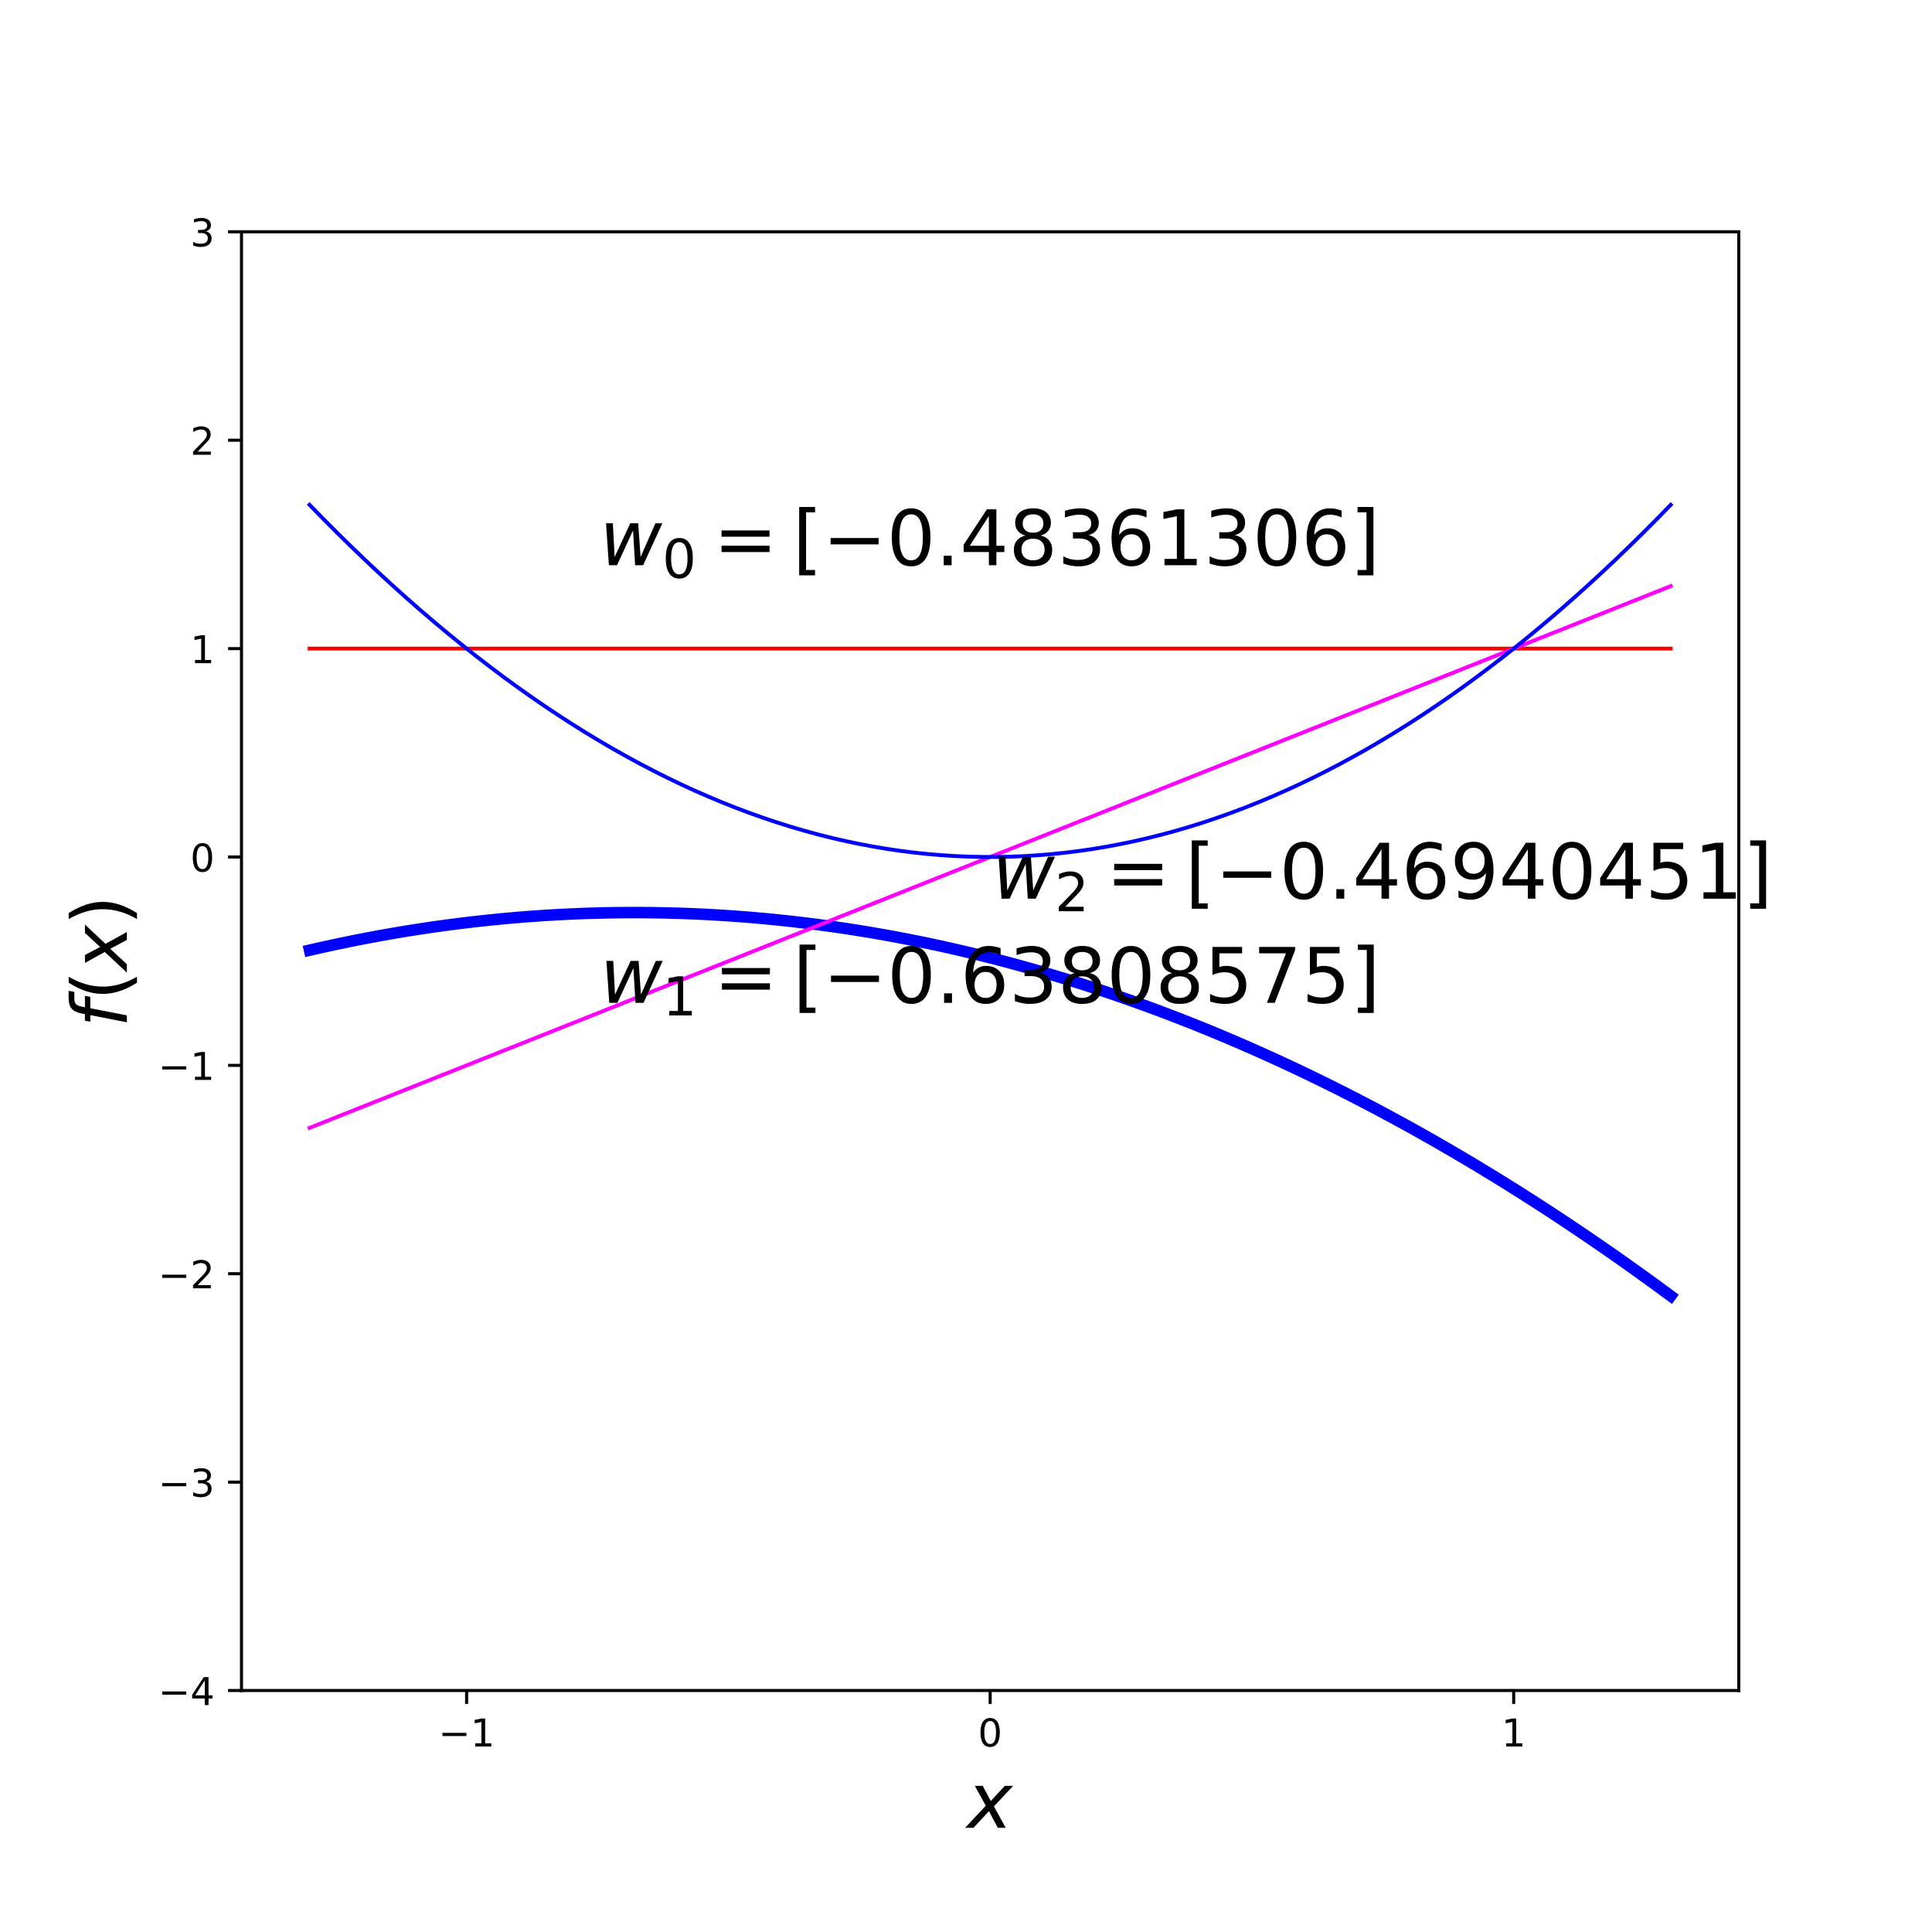
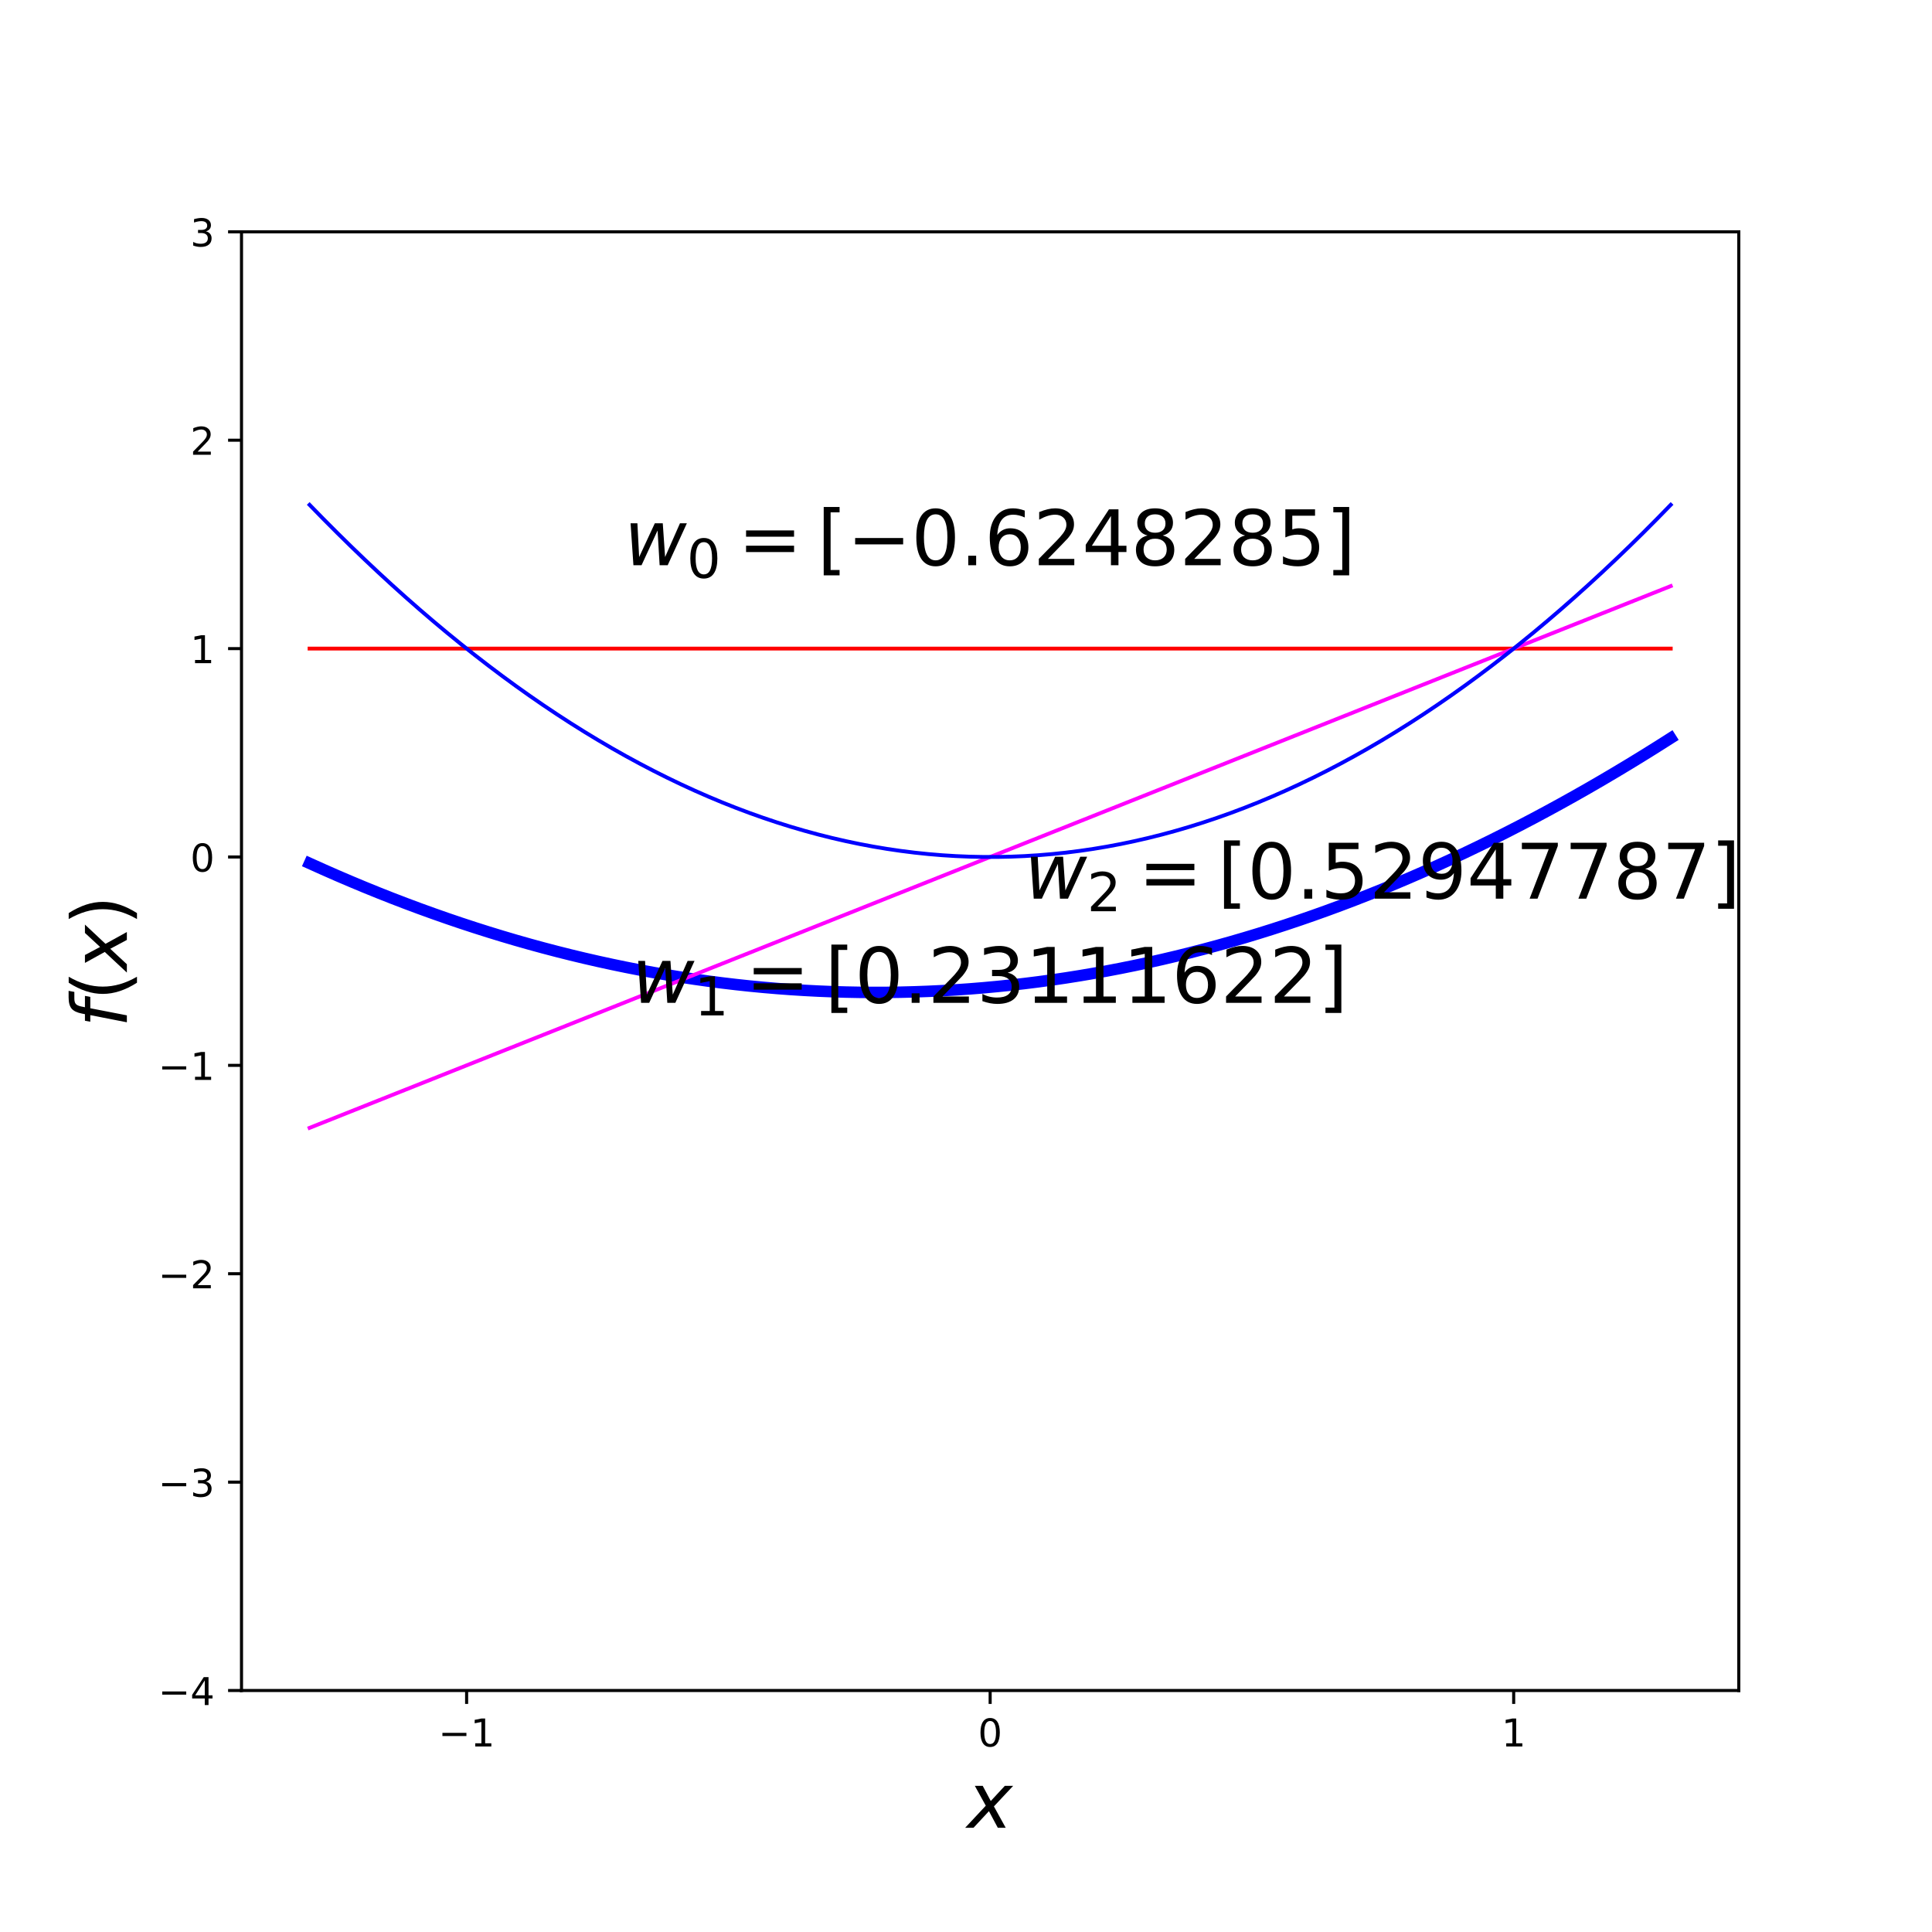
<svg xmlns="http://www.w3.org/2000/svg" xmlns:xlink="http://www.w3.org/1999/xlink" height="504pt" version="1.1" viewBox="0 0 504 504" width="504pt">
  <defs>
    <style type="text/css">
*{stroke-linecap:butt;stroke-linejoin:round;}
  </style>
  </defs>
  <g id="figure_1">
    <g id="patch_1">
      <path d="M 0 504  L 504 504  L 504 0  L 0 0  z " style="fill:none;" />
    </g>
    <g id="axes_1">
      <g id="patch_2">
        <path d="M 63 441  L 453.6 441  L 453.6 60.48  L 63 60.48  z " style="fill:none;" />
      </g>
      <g id="matplotlib.axis_1">
        <g id="xtick_1">
          <g id="line2d_1">
            <defs>
-               <path d="M 0 0  L 0 3.5  " id="m6798e5270a" style="stroke:#000000;stroke-width:0.8;" />
-             </defs>
-             <g>
-               <use style="stroke:#000000;stroke-width:0.8;" x="121.727" xlink:href="#m6798e5270a" y="441" />
+               <path d="M 0 0  L 0 3.5  " id="md49b8d60ce" style="stroke:#000000;stroke-width:0.8;" />
+             </defs>
+             <g>
+               <use style="stroke:#000000;stroke-width:0.8;" x="121.727" xlink:href="#md49b8d60ce" y="441" />
            </g>
          </g>
          <g id="text_1">
            <defs>
              <path d="M 10.594 35.5  L 73.188 35.5  L 73.188 27.203  L 10.594 27.203  z " id="DejaVuSans-2212" />
              <path d="M 12.406 8.297  L 28.516 8.297  L 28.516 63.922  L 10.984 60.406  L 10.984 69.391  L 28.422 72.906  L 38.281 72.906  L 38.281 8.297  L 54.391 8.297  L 54.391 0  L 12.406 0  z " id="DejaVuSans-31" />
            </defs>
            <g transform="translate(114.3555 455.5984)scale(0.1 -0.1)">
              <use xlink:href="#DejaVuSans-2212" />
              <use x="83.789" xlink:href="#DejaVuSans-31" />
            </g>
          </g>
        </g>
        <g id="xtick_2">
          <g id="line2d_2">
            <g>
-               <use style="stroke:#000000;stroke-width:0.8;" x="258.3" xlink:href="#m6798e5270a" y="441" />
+               <use style="stroke:#000000;stroke-width:0.8;" x="258.3" xlink:href="#md49b8d60ce" y="441" />
            </g>
          </g>
          <g id="text_2">
            <defs>
              <path d="M 31.781 66.406  Q 24.172 66.406 20.328 58.906  Q 16.5 51.422 16.5 36.375  Q 16.5 21.391 20.328 13.891  Q 24.172 6.391 31.781 6.391  Q 39.453 6.391 43.281 13.891  Q 47.125 21.391 47.125 36.375  Q 47.125 51.422 43.281 58.906  Q 39.453 66.406 31.781 66.406  z M 31.781 74.219  Q 44.047 74.219 50.516 64.516  Q 56.984 54.828 56.984 36.375  Q 56.984 17.969 50.516 8.266  Q 44.047 -1.422 31.781 -1.422  Q 19.531 -1.422 13.062 8.266  Q 6.594 17.969 6.594 36.375  Q 6.594 54.828 13.062 64.516  Q 19.531 74.219 31.781 74.219  z " id="DejaVuSans-30" />
            </defs>
            <g transform="translate(255.1188 455.5984)scale(0.1 -0.1)">
              <use xlink:href="#DejaVuSans-30" />
            </g>
          </g>
        </g>
        <g id="xtick_3">
          <g id="line2d_3">
            <g>
-               <use style="stroke:#000000;stroke-width:0.8;" x="394.873" xlink:href="#m6798e5270a" y="441" />
+               <use style="stroke:#000000;stroke-width:0.8;" x="394.873" xlink:href="#md49b8d60ce" y="441" />
            </g>
          </g>
          <g id="text_3">
            <g transform="translate(391.6922 455.5984)scale(0.1 -0.1)">
              <use xlink:href="#DejaVuSans-31" />
            </g>
          </g>
        </g>
        <g id="text_4">
          <defs>
            <path d="M 60.016 54.688  L 34.906 27.875  L 50.297 0  L 39.984 0  L 28.422 21.688  L 8.297 0  L -2.594 0  L 24.312 28.812  L 10.016 54.688  L 20.312 54.688  L 30.812 34.906  L 49.125 54.688  z " id="DejaVuSans-Oblique-78" />
          </defs>
          <g transform="translate(252.3 476.875)scale(0.2 -0.2)">
            <use transform="translate(0 0.3125)" xlink:href="#DejaVuSans-Oblique-78" />
          </g>
        </g>
      </g>
      <g id="matplotlib.axis_2">
        <g id="ytick_1">
          <g id="line2d_4">
            <defs>
-               <path d="M 0 0  L -3.5 0  " id="m7a5424cd05" style="stroke:#000000;stroke-width:0.8;" />
-             </defs>
-             <g>
-               <use style="stroke:#000000;stroke-width:0.8;" x="63" xlink:href="#m7a5424cd05" y="441" />
+               <path d="M 0 0  L -3.5 0  " id="ma38601a8c7" style="stroke:#000000;stroke-width:0.8;" />
+             </defs>
+             <g>
+               <use style="stroke:#000000;stroke-width:0.8;" x="63" xlink:href="#ma38601a8c7" y="441" />
            </g>
          </g>
          <g id="text_5">
            <defs>
              <path d="M 37.797 64.312  L 12.891 25.391  L 37.797 25.391  z M 35.203 72.906  L 47.609 72.906  L 47.609 25.391  L 58.016 25.391  L 58.016 17.188  L 47.609 17.188  L 47.609 0  L 37.797 0  L 37.797 17.188  L 4.891 17.188  L 4.891 26.703  z " id="DejaVuSans-34" />
            </defs>
            <g transform="translate(41.25781 444.7992)scale(0.1 -0.1)">
              <use xlink:href="#DejaVuSans-2212" />
              <use x="83.789" xlink:href="#DejaVuSans-34" />
            </g>
          </g>
        </g>
        <g id="ytick_2">
          <g id="line2d_5">
            <g>
-               <use style="stroke:#000000;stroke-width:0.8;" x="63" xlink:href="#m7a5424cd05" y="386.64" />
+               <use style="stroke:#000000;stroke-width:0.8;" x="63" xlink:href="#ma38601a8c7" y="386.64" />
            </g>
          </g>
          <g id="text_6">
            <defs>
              <path d="M 40.578 39.312  Q 47.656 37.797 51.625 33  Q 55.609 28.219 55.609 21.188  Q 55.609 10.406 48.188 4.484  Q 40.766 -1.422 27.094 -1.422  Q 22.516 -1.422 17.656 -0.516  Q 12.797 0.391 7.625 2.203  L 7.625 11.719  Q 11.719 9.328 16.594 8.109  Q 21.484 6.891 26.812 6.891  Q 36.078 6.891 40.938 10.547  Q 45.797 14.203 45.797 21.188  Q 45.797 27.641 41.281 31.266  Q 36.766 34.906 28.719 34.906  L 20.219 34.906  L 20.219 43.016  L 29.109 43.016  Q 36.375 43.016 40.234 45.922  Q 44.094 48.828 44.094 54.297  Q 44.094 59.906 40.109 62.906  Q 36.141 65.922 28.719 65.922  Q 24.656 65.922 20.016 65.031  Q 15.375 64.156 9.812 62.312  L 9.812 71.094  Q 15.438 72.656 20.344 73.438  Q 25.25 74.219 29.594 74.219  Q 40.828 74.219 47.359 69.109  Q 53.906 64.016 53.906 55.328  Q 53.906 49.266 50.438 45.094  Q 46.969 40.922 40.578 39.312  z " id="DejaVuSans-33" />
            </defs>
            <g transform="translate(41.25781 390.4392)scale(0.1 -0.1)">
              <use xlink:href="#DejaVuSans-2212" />
              <use x="83.789" xlink:href="#DejaVuSans-33" />
            </g>
          </g>
        </g>
        <g id="ytick_3">
          <g id="line2d_6">
            <g>
-               <use style="stroke:#000000;stroke-width:0.8;" x="63" xlink:href="#m7a5424cd05" y="332.28" />
+               <use style="stroke:#000000;stroke-width:0.8;" x="63" xlink:href="#ma38601a8c7" y="332.28" />
            </g>
          </g>
          <g id="text_7">
            <defs>
              <path d="M 19.188 8.297  L 53.609 8.297  L 53.609 0  L 7.328 0  L 7.328 8.297  Q 12.938 14.109 22.625 23.891  Q 32.328 33.688 34.812 36.531  Q 39.547 41.844 41.422 45.531  Q 43.312 49.219 43.312 52.781  Q 43.312 58.594 39.234 62.25  Q 35.156 65.922 28.609 65.922  Q 23.969 65.922 18.812 64.312  Q 13.672 62.703 7.812 59.422  L 7.812 69.391  Q 13.766 71.781 18.938 73  Q 24.125 74.219 28.422 74.219  Q 39.75 74.219 46.484 68.547  Q 53.219 62.891 53.219 53.422  Q 53.219 48.922 51.531 44.891  Q 49.859 40.875 45.406 35.406  Q 44.188 33.984 37.641 27.219  Q 31.109 20.453 19.188 8.297  z " id="DejaVuSans-32" />
            </defs>
            <g transform="translate(41.25781 336.0792)scale(0.1 -0.1)">
              <use xlink:href="#DejaVuSans-2212" />
              <use x="83.789" xlink:href="#DejaVuSans-32" />
            </g>
          </g>
        </g>
        <g id="ytick_4">
          <g id="line2d_7">
            <g>
-               <use style="stroke:#000000;stroke-width:0.8;" x="63" xlink:href="#m7a5424cd05" y="277.92" />
+               <use style="stroke:#000000;stroke-width:0.8;" x="63" xlink:href="#ma38601a8c7" y="277.92" />
            </g>
          </g>
          <g id="text_8">
            <g transform="translate(41.25781 281.7192)scale(0.1 -0.1)">
              <use xlink:href="#DejaVuSans-2212" />
              <use x="83.789" xlink:href="#DejaVuSans-31" />
            </g>
          </g>
        </g>
        <g id="ytick_5">
          <g id="line2d_8">
            <g>
-               <use style="stroke:#000000;stroke-width:0.8;" x="63" xlink:href="#m7a5424cd05" y="223.56" />
+               <use style="stroke:#000000;stroke-width:0.8;" x="63" xlink:href="#ma38601a8c7" y="223.56" />
            </g>
          </g>
          <g id="text_9">
            <g transform="translate(49.6375 227.3592)scale(0.1 -0.1)">
              <use xlink:href="#DejaVuSans-30" />
            </g>
          </g>
        </g>
        <g id="ytick_6">
          <g id="line2d_9">
            <g>
-               <use style="stroke:#000000;stroke-width:0.8;" x="63" xlink:href="#m7a5424cd05" y="169.2" />
+               <use style="stroke:#000000;stroke-width:0.8;" x="63" xlink:href="#ma38601a8c7" y="169.2" />
            </g>
          </g>
          <g id="text_10">
            <g transform="translate(49.6375 172.9992)scale(0.1 -0.1)">
              <use xlink:href="#DejaVuSans-31" />
            </g>
          </g>
        </g>
        <g id="ytick_7">
          <g id="line2d_10">
            <g>
-               <use style="stroke:#000000;stroke-width:0.8;" x="63" xlink:href="#m7a5424cd05" y="114.84" />
+               <use style="stroke:#000000;stroke-width:0.8;" x="63" xlink:href="#ma38601a8c7" y="114.84" />
            </g>
          </g>
          <g id="text_11">
            <g transform="translate(49.6375 118.6392)scale(0.1 -0.1)">
              <use xlink:href="#DejaVuSans-32" />
            </g>
          </g>
        </g>
        <g id="ytick_8">
          <g id="line2d_11">
            <g>
-               <use style="stroke:#000000;stroke-width:0.8;" x="63" xlink:href="#m7a5424cd05" y="60.48" />
+               <use style="stroke:#000000;stroke-width:0.8;" x="63" xlink:href="#ma38601a8c7" y="60.48" />
            </g>
          </g>
          <g id="text_12">
            <g transform="translate(49.6375 64.27922)scale(0.1 -0.1)">
              <use xlink:href="#DejaVuSans-33" />
            </g>
          </g>
        </g>
        <g id="text_13">
          <defs>
            <path d="M 47.797 75.984  L 46.391 68.5  L 37.797 68.5  Q 32.906 68.5 30.688 66.578  Q 28.469 64.656 27.391 59.516  L 26.422 54.688  L 41.219 54.688  L 39.891 47.703  L 25.094 47.703  L 15.828 0  L 6.781 0  L 16.109 47.703  L 7.516 47.703  L 8.797 54.688  L 17.391 54.688  L 18.109 58.5  Q 19.969 68.172 24.625 72.078  Q 29.297 75.984 39.312 75.984  z " id="DejaVuSans-Oblique-66" />
            <path d="M 31 75.875  Q 24.469 64.656 21.281 53.656  Q 18.109 42.672 18.109 31.391  Q 18.109 20.125 21.312 9.062  Q 24.516 -2 31 -13.188  L 23.188 -13.188  Q 15.875 -1.703 12.234 9.375  Q 8.594 20.453 8.594 31.391  Q 8.594 42.281 12.203 53.312  Q 15.828 64.359 23.188 75.875  z " id="DejaVuSans-28" />
            <path d="M 8.016 75.875  L 15.828 75.875  Q 23.141 64.359 26.781 53.312  Q 30.422 42.281 30.422 31.391  Q 30.422 20.453 26.781 9.375  Q 23.141 -1.703 15.828 -13.188  L 8.016 -13.188  Q 14.5 -2 17.703 9.062  Q 20.906 20.125 20.906 31.391  Q 20.906 42.672 17.703 53.656  Q 14.5 64.656 8.016 75.875  z " id="DejaVuSans-29" />
          </defs>
          <g transform="translate(33.09844 268.04)rotate(-90)scale(0.2 -0.2)">
            <use transform="translate(0 0.015625)" xlink:href="#DejaVuSans-Oblique-66" />
            <use transform="translate(35.20508 0.015625)" xlink:href="#DejaVuSans-28" />
            <use transform="translate(74.21875 0.015625)" xlink:href="#DejaVuSans-Oblique-78" />
            <use transform="translate(133.3984 0.015625)" xlink:href="#DejaVuSans-29" />
          </g>
        </g>
      </g>
      <g id="line2d_12">
-         <path clip-path="url(#p86a9832e07)" d="M 80.755 247.88  L 84.341 247.067  L 87.928 246.288  L 91.515 245.545  L 95.102 244.836  L 98.688 244.163  L 102.275 243.526  L 105.862 242.923  L 109.449 242.356  L 113.036 241.823  L 116.622 241.326  L 120.209 240.864  L 123.796 240.438  L 127.383 240.046  L 130.969 239.69  L 134.556 239.369  L 138.143 239.083  L 141.73 238.833  L 145.317 238.617  L 148.903 238.437  L 152.49 238.292  L 156.077 238.182  L 159.664 238.108  L 163.25 238.068  L 166.837 238.064  L 170.424 238.095  L 174.011 238.161  L 177.598 238.263  L 181.184 238.399  L 184.771 238.571  L 188.358 238.778  L 191.945 239.02  L 195.531 239.297  L 199.118 239.61  L 202.705 239.958  L 206.292 240.341  L 209.879 240.759  L 213.465 241.212  L 217.052 241.701  L 220.639 242.225  L 224.226 242.784  L 227.812 243.378  L 231.399 244.007  L 234.986 244.672  L 238.573 245.371  L 242.16 246.106  L 245.746 246.876  L 249.333 247.682  L 252.92 248.522  L 256.507 249.398  L 260.093 250.309  L 263.68 251.255  L 267.267 252.237  L 270.854 253.253  L 274.44 254.305  L 278.027 255.392  L 281.614 256.514  L 285.201 257.671  L 288.788 258.864  L 292.374 260.092  L 295.961 261.355  L 299.548 262.653  L 303.135 263.986  L 306.721 265.355  L 310.308 266.758  L 313.895 268.197  L 317.482 269.671  L 321.069 271.181  L 324.655 272.725  L 328.242 274.305  L 331.829 275.92  L 335.416 277.57  L 339.002 279.255  L 342.589 280.976  L 346.176 282.732  L 349.763 284.523  L 353.35 286.349  L 356.936 288.21  L 360.523 290.107  L 364.11 292.038  L 367.697 294.005  L 371.283 296.007  L 374.87 298.045  L 378.457 300.117  L 382.044 302.225  L 385.631 304.368  L 389.217 306.546  L 392.804 308.759  L 396.391 311.008  L 399.978 313.292  L 403.564 315.611  L 407.151 317.965  L 410.738 320.354  L 414.325 322.779  L 417.912 325.238  L 421.498 327.733  L 425.085 330.263  L 428.672 332.829  L 432.259 335.429  L 435.845 338.065  " style="fill:none;stroke:#0000ff;stroke-linecap:square;stroke-width:3;" />
+         <path clip-path="url(#p0cdb34824a)" d="M 80.755 225.216  L 84.341 226.831  L 87.928 228.407  L 91.515 229.943  L 95.102 231.44  L 98.688 232.897  L 102.275 234.314  L 105.862 235.691  L 109.449 237.029  L 113.036 238.326  L 116.622 239.585  L 120.209 240.803  L 123.796 241.982  L 127.383 243.121  L 130.969 244.22  L 134.556 245.28  L 138.143 246.3  L 141.73 247.28  L 145.317 248.221  L 148.903 249.122  L 152.49 249.983  L 156.077 250.804  L 159.664 251.586  L 163.25 252.328  L 166.837 253.031  L 170.424 253.693  L 174.011 254.316  L 177.598 254.899  L 181.184 255.443  L 184.771 255.947  L 188.358 256.411  L 191.945 256.835  L 195.531 257.22  L 199.118 257.565  L 202.705 257.87  L 206.292 258.136  L 209.879 258.362  L 213.465 258.548  L 217.052 258.695  L 220.639 258.801  L 224.226 258.869  L 227.812 258.896  L 231.399 258.884  L 234.986 258.832  L 238.573 258.74  L 242.16 258.608  L 245.746 258.437  L 249.333 258.226  L 252.92 257.976  L 256.507 257.686  L 260.093 257.356  L 263.68 256.986  L 267.267 256.577  L 270.854 256.128  L 274.44 255.639  L 278.027 255.11  L 281.614 254.542  L 285.201 253.934  L 288.788 253.287  L 292.374 252.6  L 295.961 251.873  L 299.548 251.106  L 303.135 250.299  L 306.721 249.453  L 310.308 248.568  L 313.895 247.642  L 317.482 246.677  L 321.069 245.672  L 324.655 244.627  L 328.242 243.543  L 331.829 242.419  L 335.416 241.255  L 339.002 240.052  L 342.589 238.809  L 346.176 237.526  L 349.763 236.203  L 353.35 234.841  L 356.936 233.439  L 360.523 231.997  L 364.11 230.516  L 367.697 228.995  L 371.283 227.434  L 374.87 225.834  L 378.457 224.193  L 382.044 222.514  L 385.631 220.794  L 389.217 219.035  L 392.804 217.236  L 396.391 215.397  L 399.978 213.519  L 403.564 211.601  L 407.151 209.643  L 410.738 207.645  L 414.325 205.608  L 417.912 203.531  L 421.498 201.414  L 425.085 199.258  L 428.672 197.062  L 432.259 194.826  L 435.845 192.551  " style="fill:none;stroke:#0000ff;stroke-linecap:square;stroke-width:3;" />
      </g>
      <g id="line2d_13">
-         <path clip-path="url(#p86a9832e07)" d="M 80.755 169.2  L 84.341 169.2  L 87.928 169.2  L 91.515 169.2  L 95.102 169.2  L 98.688 169.2  L 102.275 169.2  L 105.862 169.2  L 109.449 169.2  L 113.036 169.2  L 116.622 169.2  L 120.209 169.2  L 123.796 169.2  L 127.383 169.2  L 130.969 169.2  L 134.556 169.2  L 138.143 169.2  L 141.73 169.2  L 145.317 169.2  L 148.903 169.2  L 152.49 169.2  L 156.077 169.2  L 159.664 169.2  L 163.25 169.2  L 166.837 169.2  L 170.424 169.2  L 174.011 169.2  L 177.598 169.2  L 181.184 169.2  L 184.771 169.2  L 188.358 169.2  L 191.945 169.2  L 195.531 169.2  L 199.118 169.2  L 202.705 169.2  L 206.292 169.2  L 209.879 169.2  L 213.465 169.2  L 217.052 169.2  L 220.639 169.2  L 224.226 169.2  L 227.812 169.2  L 231.399 169.2  L 234.986 169.2  L 238.573 169.2  L 242.16 169.2  L 245.746 169.2  L 249.333 169.2  L 252.92 169.2  L 256.507 169.2  L 260.093 169.2  L 263.68 169.2  L 267.267 169.2  L 270.854 169.2  L 274.44 169.2  L 278.027 169.2  L 281.614 169.2  L 285.201 169.2  L 288.788 169.2  L 292.374 169.2  L 295.961 169.2  L 299.548 169.2  L 303.135 169.2  L 306.721 169.2  L 310.308 169.2  L 313.895 169.2  L 317.482 169.2  L 321.069 169.2  L 324.655 169.2  L 328.242 169.2  L 331.829 169.2  L 335.416 169.2  L 339.002 169.2  L 342.589 169.2  L 346.176 169.2  L 349.763 169.2  L 353.35 169.2  L 356.936 169.2  L 360.523 169.2  L 364.11 169.2  L 367.697 169.2  L 371.283 169.2  L 374.87 169.2  L 378.457 169.2  L 382.044 169.2  L 385.631 169.2  L 389.217 169.2  L 392.804 169.2  L 396.391 169.2  L 399.978 169.2  L 403.564 169.2  L 407.151 169.2  L 410.738 169.2  L 414.325 169.2  L 417.912 169.2  L 421.498 169.2  L 425.085 169.2  L 428.672 169.2  L 432.259 169.2  L 435.845 169.2  " style="fill:none;stroke:#ff0000;stroke-linecap:square;" />
+         <path clip-path="url(#p0cdb34824a)" d="M 80.755 169.2  L 84.341 169.2  L 87.928 169.2  L 91.515 169.2  L 95.102 169.2  L 98.688 169.2  L 102.275 169.2  L 105.862 169.2  L 109.449 169.2  L 113.036 169.2  L 116.622 169.2  L 120.209 169.2  L 123.796 169.2  L 127.383 169.2  L 130.969 169.2  L 134.556 169.2  L 138.143 169.2  L 141.73 169.2  L 145.317 169.2  L 148.903 169.2  L 152.49 169.2  L 156.077 169.2  L 159.664 169.2  L 163.25 169.2  L 166.837 169.2  L 170.424 169.2  L 174.011 169.2  L 177.598 169.2  L 181.184 169.2  L 184.771 169.2  L 188.358 169.2  L 191.945 169.2  L 195.531 169.2  L 199.118 169.2  L 202.705 169.2  L 206.292 169.2  L 209.879 169.2  L 213.465 169.2  L 217.052 169.2  L 220.639 169.2  L 224.226 169.2  L 227.812 169.2  L 231.399 169.2  L 234.986 169.2  L 238.573 169.2  L 242.16 169.2  L 245.746 169.2  L 249.333 169.2  L 252.92 169.2  L 256.507 169.2  L 260.093 169.2  L 263.68 169.2  L 267.267 169.2  L 270.854 169.2  L 274.44 169.2  L 278.027 169.2  L 281.614 169.2  L 285.201 169.2  L 288.788 169.2  L 292.374 169.2  L 295.961 169.2  L 299.548 169.2  L 303.135 169.2  L 306.721 169.2  L 310.308 169.2  L 313.895 169.2  L 317.482 169.2  L 321.069 169.2  L 324.655 169.2  L 328.242 169.2  L 331.829 169.2  L 335.416 169.2  L 339.002 169.2  L 342.589 169.2  L 346.176 169.2  L 349.763 169.2  L 353.35 169.2  L 356.936 169.2  L 360.523 169.2  L 364.11 169.2  L 367.697 169.2  L 371.283 169.2  L 374.87 169.2  L 378.457 169.2  L 382.044 169.2  L 385.631 169.2  L 389.217 169.2  L 392.804 169.2  L 396.391 169.2  L 399.978 169.2  L 403.564 169.2  L 407.151 169.2  L 410.738 169.2  L 414.325 169.2  L 417.912 169.2  L 421.498 169.2  L 425.085 169.2  L 428.672 169.2  L 432.259 169.2  L 435.845 169.2  " style="fill:none;stroke:#ff0000;stroke-linecap:square;" />
      </g>
      <g id="line2d_14">
-         <path clip-path="url(#p86a9832e07)" d="M 80.755 294.228  L 84.341 292.8  L 87.928 291.373  L 91.515 289.945  L 95.102 288.517  L 98.688 287.09  L 102.275 285.662  L 105.862 284.235  L 109.449 282.807  L 113.036 281.379  L 116.622 279.952  L 120.209 278.524  L 123.796 277.096  L 127.383 275.669  L 130.969 274.241  L 134.556 272.813  L 138.143 271.386  L 141.73 269.958  L 145.317 268.531  L 148.903 267.103  L 152.49 265.675  L 156.077 264.248  L 159.664 262.82  L 163.25 261.392  L 166.837 259.965  L 170.424 258.537  L 174.011 257.109  L 177.598 255.682  L 181.184 254.254  L 184.771 252.827  L 188.358 251.399  L 191.945 249.971  L 195.531 248.544  L 199.118 247.116  L 202.705 245.688  L 206.292 244.261  L 209.879 242.833  L 213.465 241.405  L 217.052 239.978  L 220.639 238.55  L 224.226 237.123  L 227.812 235.695  L 231.399 234.267  L 234.986 232.84  L 238.573 231.412  L 242.16 229.984  L 245.746 228.557  L 249.333 227.129  L 252.92 225.701  L 256.507 224.274  L 260.093 222.846  L 263.68 221.419  L 267.267 219.991  L 270.854 218.563  L 274.44 217.136  L 278.027 215.708  L 281.614 214.28  L 285.201 212.853  L 288.788 211.425  L 292.374 209.997  L 295.961 208.57  L 299.548 207.142  L 303.135 205.715  L 306.721 204.287  L 310.308 202.859  L 313.895 201.432  L 317.482 200.004  L 321.069 198.576  L 324.655 197.149  L 328.242 195.721  L 331.829 194.293  L 335.416 192.866  L 339.002 191.438  L 342.589 190.011  L 346.176 188.583  L 349.763 187.155  L 353.35 185.728  L 356.936 184.3  L 360.523 182.872  L 364.11 181.445  L 367.697 180.017  L 371.283 178.589  L 374.87 177.162  L 378.457 175.734  L 382.044 174.307  L 385.631 172.879  L 389.217 171.451  L 392.804 170.024  L 396.391 168.596  L 399.978 167.168  L 403.564 165.741  L 407.151 164.313  L 410.738 162.885  L 414.325 161.458  L 417.912 160.03  L 421.498 158.603  L 425.085 157.175  L 428.672 155.747  L 432.259 154.32  L 435.845 152.892  " style="fill:none;stroke:#ff00ff;stroke-linecap:square;" />
+         <path clip-path="url(#p0cdb34824a)" d="M 80.755 294.228  L 84.341 292.8  L 87.928 291.373  L 91.515 289.945  L 95.102 288.517  L 98.688 287.09  L 102.275 285.662  L 105.862 284.235  L 109.449 282.807  L 113.036 281.379  L 116.622 279.952  L 120.209 278.524  L 123.796 277.096  L 127.383 275.669  L 130.969 274.241  L 134.556 272.813  L 138.143 271.386  L 141.73 269.958  L 145.317 268.531  L 148.903 267.103  L 152.49 265.675  L 156.077 264.248  L 159.664 262.82  L 163.25 261.392  L 166.837 259.965  L 170.424 258.537  L 174.011 257.109  L 177.598 255.682  L 181.184 254.254  L 184.771 252.827  L 188.358 251.399  L 191.945 249.971  L 195.531 248.544  L 199.118 247.116  L 202.705 245.688  L 206.292 244.261  L 209.879 242.833  L 213.465 241.405  L 217.052 239.978  L 220.639 238.55  L 224.226 237.123  L 227.812 235.695  L 231.399 234.267  L 234.986 232.84  L 238.573 231.412  L 242.16 229.984  L 245.746 228.557  L 249.333 227.129  L 252.92 225.701  L 256.507 224.274  L 260.093 222.846  L 263.68 221.419  L 267.267 219.991  L 270.854 218.563  L 274.44 217.136  L 278.027 215.708  L 281.614 214.28  L 285.201 212.853  L 288.788 211.425  L 292.374 209.997  L 295.961 208.57  L 299.548 207.142  L 303.135 205.715  L 306.721 204.287  L 310.308 202.859  L 313.895 201.432  L 317.482 200.004  L 321.069 198.576  L 324.655 197.149  L 328.242 195.721  L 331.829 194.293  L 335.416 192.866  L 339.002 191.438  L 342.589 190.011  L 346.176 188.583  L 349.763 187.155  L 353.35 185.728  L 356.936 184.3  L 360.523 182.872  L 364.11 181.445  L 367.697 180.017  L 371.283 178.589  L 374.87 177.162  L 378.457 175.734  L 382.044 174.307  L 385.631 172.879  L 389.217 171.451  L 392.804 170.024  L 396.391 168.596  L 399.978 167.168  L 403.564 165.741  L 407.151 164.313  L 410.738 162.885  L 414.325 161.458  L 417.912 160.03  L 421.498 158.603  L 425.085 157.175  L 428.672 155.747  L 432.259 154.32  L 435.845 152.892  " style="fill:none;stroke:#ff00ff;stroke-linecap:square;" />
      </g>
      <g id="line2d_15">
-         <path clip-path="url(#p86a9832e07)" d="M 80.755 131.692  L 84.341 135.366  L 87.928 138.965  L 91.515 142.49  L 95.102 145.939  L 98.688 149.314  L 102.275 152.613  L 105.862 155.837  L 109.449 158.987  L 113.036 162.061  L 116.622 165.061  L 120.209 167.985  L 123.796 170.835  L 127.383 173.609  L 130.969 176.309  L 134.556 178.933  L 138.143 181.483  L 141.73 183.958  L 145.317 186.357  L 148.903 188.682  L 152.49 190.931  L 156.077 193.106  L 159.664 195.206  L 163.25 197.23  L 166.837 199.18  L 170.424 201.055  L 174.011 202.854  L 177.598 204.579  L 181.184 206.229  L 184.771 207.803  L 188.358 209.303  L 191.945 210.728  L 195.531 212.078  L 199.118 213.352  L 202.705 214.552  L 206.292 215.677  L 209.879 216.727  L 213.465 217.702  L 217.052 218.601  L 220.639 219.426  L 224.226 220.176  L 227.812 220.851  L 231.399 221.451  L 234.986 221.976  L 238.573 222.426  L 242.16 222.801  L 245.746 223.101  L 249.333 223.326  L 252.92 223.476  L 256.507 223.551  L 260.093 223.551  L 263.68 223.476  L 267.267 223.326  L 270.854 223.101  L 274.44 222.801  L 278.027 222.426  L 281.614 221.976  L 285.201 221.451  L 288.788 220.851  L 292.374 220.176  L 295.961 219.426  L 299.548 218.601  L 303.135 217.702  L 306.721 216.727  L 310.308 215.677  L 313.895 214.552  L 317.482 213.352  L 321.069 212.078  L 324.655 210.728  L 328.242 209.303  L 331.829 207.803  L 335.416 206.229  L 339.002 204.579  L 342.589 202.854  L 346.176 201.055  L 349.763 199.18  L 353.35 197.23  L 356.936 195.206  L 360.523 193.106  L 364.11 190.931  L 367.697 188.682  L 371.283 186.357  L 374.87 183.958  L 378.457 181.483  L 382.044 178.933  L 385.631 176.309  L 389.217 173.609  L 392.804 170.835  L 396.391 167.985  L 399.978 165.061  L 403.564 162.061  L 407.151 158.987  L 410.738 155.837  L 414.325 152.613  L 417.912 149.314  L 421.498 145.939  L 425.085 142.49  L 428.672 138.965  L 432.259 135.366  L 435.845 131.692  " style="fill:none;stroke:#0000ff;stroke-linecap:square;" />
+         <path clip-path="url(#p0cdb34824a)" d="M 80.755 131.692  L 84.341 135.366  L 87.928 138.965  L 91.515 142.49  L 95.102 145.939  L 98.688 149.314  L 102.275 152.613  L 105.862 155.837  L 109.449 158.987  L 113.036 162.061  L 116.622 165.061  L 120.209 167.985  L 123.796 170.835  L 127.383 173.609  L 130.969 176.309  L 134.556 178.933  L 138.143 181.483  L 141.73 183.958  L 145.317 186.357  L 148.903 188.682  L 152.49 190.931  L 156.077 193.106  L 159.664 195.206  L 163.25 197.23  L 166.837 199.18  L 170.424 201.055  L 174.011 202.854  L 177.598 204.579  L 181.184 206.229  L 184.771 207.803  L 188.358 209.303  L 191.945 210.728  L 195.531 212.078  L 199.118 213.352  L 202.705 214.552  L 206.292 215.677  L 209.879 216.727  L 213.465 217.702  L 217.052 218.601  L 220.639 219.426  L 224.226 220.176  L 227.812 220.851  L 231.399 221.451  L 234.986 221.976  L 238.573 222.426  L 242.16 222.801  L 245.746 223.101  L 249.333 223.326  L 252.92 223.476  L 256.507 223.551  L 260.093 223.551  L 263.68 223.476  L 267.267 223.326  L 270.854 223.101  L 274.44 222.801  L 278.027 222.426  L 281.614 221.976  L 285.201 221.451  L 288.788 220.851  L 292.374 220.176  L 295.961 219.426  L 299.548 218.601  L 303.135 217.702  L 306.721 216.727  L 310.308 215.677  L 313.895 214.552  L 317.482 213.352  L 321.069 212.078  L 324.655 210.728  L 328.242 209.303  L 331.829 207.803  L 335.416 206.229  L 339.002 204.579  L 342.589 202.854  L 346.176 201.055  L 349.763 199.18  L 353.35 197.23  L 356.936 195.206  L 360.523 193.106  L 364.11 190.931  L 367.697 188.682  L 371.283 186.357  L 374.87 183.958  L 378.457 181.483  L 382.044 178.933  L 385.631 176.309  L 389.217 173.609  L 392.804 170.835  L 396.391 167.985  L 399.978 165.061  L 403.564 162.061  L 407.151 158.987  L 410.738 155.837  L 414.325 152.613  L 417.912 149.314  L 421.498 145.939  L 425.085 142.49  L 428.672 138.965  L 432.259 135.366  L 435.845 131.692  " style="fill:none;stroke:#0000ff;stroke-linecap:square;" />
      </g>
      <g id="patch_3">
        <path d="M 63 441  L 63 60.48  " style="fill:none;stroke:#000000;stroke-linecap:square;stroke-linejoin:miter;stroke-width:0.8;" />
      </g>
      <g id="patch_4">
        <path d="M 453.6 441  L 453.6 60.48  " style="fill:none;stroke:#000000;stroke-linecap:square;stroke-linejoin:miter;stroke-width:0.8;" />
      </g>
      <g id="patch_5">
        <path d="M 63 441  L 453.6 441  " style="fill:none;stroke:#000000;stroke-linecap:square;stroke-linejoin:miter;stroke-width:0.8;" />
      </g>
      <g id="patch_6">
        <path d="M 63 60.48  L 453.6 60.48  " style="fill:none;stroke:#000000;stroke-linecap:square;stroke-linejoin:miter;stroke-width:0.8;" />
      </g>
      <g id="text_14">
        <defs>
          <path d="M 8.5 54.688  L 17.391 54.688  L 19.672 10.688  L 40.094 54.688  L 50.484 54.688  L 53.516 10.688  L 72.906 54.688  L 81.891 54.688  L 56.891 0  L 46.391 0  L 43.703 45.312  L 22.797 0  L 12.203 0  z " id="DejaVuSans-Oblique-77" />
          <path d="M 10.594 45.406  L 73.188 45.406  L 73.188 37.203  L 10.594 37.203  z M 10.594 25.484  L 73.188 25.484  L 73.188 17.188  L 10.594 17.188  z " id="DejaVuSans-3d" />
          <path d="M 8.594 75.984  L 29.297 75.984  L 29.297 69  L 17.578 69  L 17.578 -6.203  L 29.297 -6.203  L 29.297 -13.188  L 8.594 -13.188  z " id="DejaVuSans-5b" />
          <path d="M 10.688 12.406  L 21 12.406  L 21 0  L 10.688 0  z " id="DejaVuSans-2e" />
+           <path d="M 33.016 40.375  Q 26.375 40.375 22.484 35.828  Q 18.609 31.297 18.609 23.391  Q 18.609 15.531 22.484 10.953  Q 26.375 6.391 33.016 6.391  Q 39.656 6.391 43.531 10.953  Q 47.406 15.531 47.406 23.391  Q 47.406 31.297 43.531 35.828  Q 39.656 40.375 33.016 40.375  z M 52.594 71.297  L 52.594 62.312  Q 48.875 64.062 45.094 64.984  Q 41.312 65.922 37.594 65.922  Q 27.828 65.922 22.672 59.328  Q 17.531 52.734 16.797 39.406  Q 19.672 43.656 24.016 45.922  Q 28.375 48.188 33.594 48.188  Q 44.578 48.188 50.953 41.516  Q 57.328 34.859 57.328 23.391  Q 57.328 12.156 50.688 5.359  Q 44.047 -1.422 33.016 -1.422  Q 20.359 -1.422 13.672 8.266  Q 6.984 17.969 6.984 36.375  Q 6.984 53.656 15.188 63.938  Q 23.391 74.219 37.203 74.219  Q 40.922 74.219 44.703 73.484  Q 48.484 72.75 52.594 71.297  z " id="DejaVuSans-36" />
          <path d="M 31.781 34.625  Q 24.75 34.625 20.719 30.859  Q 16.703 27.094 16.703 20.516  Q 16.703 13.922 20.719 10.156  Q 24.75 6.391 31.781 6.391  Q 38.812 6.391 42.859 10.172  Q 46.922 13.969 46.922 20.516  Q 46.922 27.094 42.891 30.859  Q 38.875 34.625 31.781 34.625  z M 21.922 38.812  Q 15.578 40.375 12.031 44.719  Q 8.5 49.078 8.5 55.328  Q 8.5 64.062 14.719 69.141  Q 20.953 74.219 31.781 74.219  Q 42.672 74.219 48.875 69.141  Q 55.078 64.062 55.078 55.328  Q 55.078 49.078 51.531 44.719  Q 48 40.375 41.703 38.812  Q 48.828 37.156 52.797 32.312  Q 56.781 27.484 56.781 20.516  Q 56.781 9.906 50.312 4.234  Q 43.844 -1.422 31.781 -1.422  Q 19.734 -1.422 13.25 4.234  Q 6.781 9.906 6.781 20.516  Q 6.781 27.484 10.781 32.312  Q 14.797 37.156 21.922 38.812  z M 18.312 54.391  Q 18.312 48.734 21.844 45.562  Q 25.391 42.391 31.781 42.391  Q 38.141 42.391 41.719 45.562  Q 45.312 48.734 45.312 54.391  Q 45.312 60.062 41.719 63.234  Q 38.141 66.406 31.781 66.406  Q 25.391 66.406 21.844 63.234  Q 18.312 60.062 18.312 54.391  z " id="DejaVuSans-38" />
-           <path d="M 33.016 40.375  Q 26.375 40.375 22.484 35.828  Q 18.609 31.297 18.609 23.391  Q 18.609 15.531 22.484 10.953  Q 26.375 6.391 33.016 6.391  Q 39.656 6.391 43.531 10.953  Q 47.406 15.531 47.406 23.391  Q 47.406 31.297 43.531 35.828  Q 39.656 40.375 33.016 40.375  z M 52.594 71.297  L 52.594 62.312  Q 48.875 64.062 45.094 64.984  Q 41.312 65.922 37.594 65.922  Q 27.828 65.922 22.672 59.328  Q 17.531 52.734 16.797 39.406  Q 19.672 43.656 24.016 45.922  Q 28.375 48.188 33.594 48.188  Q 44.578 48.188 50.953 41.516  Q 57.328 34.859 57.328 23.391  Q 57.328 12.156 50.688 5.359  Q 44.047 -1.422 33.016 -1.422  Q 20.359 -1.422 13.672 8.266  Q 6.984 17.969 6.984 36.375  Q 6.984 53.656 15.188 63.938  Q 23.391 74.219 37.203 74.219  Q 40.922 74.219 44.703 73.484  Q 48.484 72.75 52.594 71.297  z " id="DejaVuSans-36" />
+           <path d="M 10.797 72.906  L 49.516 72.906  L 49.516 64.594  L 19.828 64.594  L 19.828 46.734  Q 21.969 47.469 24.109 47.828  Q 26.266 48.188 28.422 48.188  Q 40.625 48.188 47.75 41.5  Q 54.891 34.812 54.891 23.391  Q 54.891 11.625 47.562 5.094  Q 40.234 -1.422 26.906 -1.422  Q 22.312 -1.422 17.547 -0.641  Q 12.797 0.141 7.719 1.703  L 7.719 11.625  Q 12.109 9.234 16.797 8.062  Q 21.484 6.891 26.703 6.891  Q 35.156 6.891 40.078 11.328  Q 45.016 15.766 45.016 23.391  Q 45.016 31 40.078 35.438  Q 35.156 39.891 26.703 39.891  Q 22.75 39.891 18.812 39.016  Q 14.891 38.141 10.797 36.281  z " id="DejaVuSans-35" />
          <path d="M 30.422 75.984  L 30.422 -13.188  L 9.719 -13.188  L 9.719 -6.203  L 21.391 -6.203  L 21.391 69  L 9.719 69  L 9.719 75.984  z " id="DejaVuSans-5d" />
        </defs>
-         <g transform="translate(156.4 147.456)scale(0.2 -0.2)">
+         <g transform="translate(162.8 147.456)scale(0.2 -0.2)">
          <use transform="translate(0 0.015625)" xlink:href="#DejaVuSans-Oblique-77" />
          <use transform="translate(81.78711 -16.39062)scale(0.7)" xlink:href="#DejaVuSans-30" />
          <use transform="translate(148.54 0.015625)" xlink:href="#DejaVuSans-3d" />
          <use transform="translate(251.8115 0.015625)" xlink:href="#DejaVuSans-5b" />
          <use transform="translate(290.8252 0.015625)" xlink:href="#DejaVuSans-2212" />
          <use transform="translate(374.6143 0.015625)" xlink:href="#DejaVuSans-30" />
          <use transform="translate(438.2373 0.015625)" xlink:href="#DejaVuSans-2e" />
-           <use transform="translate(470.0244 0.015625)" xlink:href="#DejaVuSans-34" />
-           <use transform="translate(533.6475 0.015625)" xlink:href="#DejaVuSans-38" />
-           <use transform="translate(597.2705 0.015625)" xlink:href="#DejaVuSans-33" />
-           <use transform="translate(660.8936 0.015625)" xlink:href="#DejaVuSans-36" />
-           <use transform="translate(724.5166 0.015625)" xlink:href="#DejaVuSans-31" />
-           <use transform="translate(788.1396 0.015625)" xlink:href="#DejaVuSans-33" />
-           <use transform="translate(851.7627 0.015625)" xlink:href="#DejaVuSans-30" />
-           <use transform="translate(915.3857 0.015625)" xlink:href="#DejaVuSans-36" />
-           <use transform="translate(979.0088 0.015625)" xlink:href="#DejaVuSans-5d" />
+           <use transform="translate(470.0244 0.015625)" xlink:href="#DejaVuSans-36" />
+           <use transform="translate(533.6475 0.015625)" xlink:href="#DejaVuSans-32" />
+           <use transform="translate(597.2705 0.015625)" xlink:href="#DejaVuSans-34" />
+           <use transform="translate(660.8936 0.015625)" xlink:href="#DejaVuSans-38" />
+           <use transform="translate(724.5166 0.015625)" xlink:href="#DejaVuSans-32" />
+           <use transform="translate(788.1396 0.015625)" xlink:href="#DejaVuSans-38" />
+           <use transform="translate(851.7627 0.015625)" xlink:href="#DejaVuSans-35" />
+           <use transform="translate(915.3857 0.015625)" xlink:href="#DejaVuSans-5d" />
        </g>
      </g>
      <g id="text_15">
-         <defs>
-           <path d="M 10.797 72.906  L 49.516 72.906  L 49.516 64.594  L 19.828 64.594  L 19.828 46.734  Q 21.969 47.469 24.109 47.828  Q 26.266 48.188 28.422 48.188  Q 40.625 48.188 47.75 41.5  Q 54.891 34.812 54.891 23.391  Q 54.891 11.625 47.562 5.094  Q 40.234 -1.422 26.906 -1.422  Q 22.312 -1.422 17.547 -0.641  Q 12.797 0.141 7.719 1.703  L 7.719 11.625  Q 12.109 9.234 16.797 8.062  Q 21.484 6.891 26.703 6.891  Q 35.156 6.891 40.078 11.328  Q 45.016 15.766 45.016 23.391  Q 45.016 31 40.078 35.438  Q 35.156 39.891 26.703 39.891  Q 22.75 39.891 18.812 39.016  Q 14.891 38.141 10.797 36.281  z " id="DejaVuSans-35" />
-           <path d="M 8.203 72.906  L 55.078 72.906  L 55.078 68.703  L 28.609 0  L 18.312 0  L 43.219 64.594  L 8.203 64.594  z " id="DejaVuSans-37" />
-         </defs>
-         <g transform="translate(156.5 261.612)scale(0.2 -0.2)">
+         <g transform="translate(164.8 261.612)scale(0.2 -0.2)">
          <use transform="translate(0 0.015625)" xlink:href="#DejaVuSans-Oblique-77" />
          <use transform="translate(81.78711 -16.39062)scale(0.7)" xlink:href="#DejaVuSans-31" />
          <use transform="translate(148.54 0.015625)" xlink:href="#DejaVuSans-3d" />
          <use transform="translate(251.8115 0.015625)" xlink:href="#DejaVuSans-5b" />
-           <use transform="translate(290.8252 0.015625)" xlink:href="#DejaVuSans-2212" />
-           <use transform="translate(374.6143 0.015625)" xlink:href="#DejaVuSans-30" />
-           <use transform="translate(438.2373 0.015625)" xlink:href="#DejaVuSans-2e" />
-           <use transform="translate(470.0244 0.015625)" xlink:href="#DejaVuSans-36" />
-           <use transform="translate(533.6475 0.015625)" xlink:href="#DejaVuSans-33" />
-           <use transform="translate(597.2705 0.015625)" xlink:href="#DejaVuSans-38" />
-           <use transform="translate(660.8936 0.015625)" xlink:href="#DejaVuSans-30" />
-           <use transform="translate(724.5166 0.015625)" xlink:href="#DejaVuSans-38" />
-           <use transform="translate(788.1396 0.015625)" xlink:href="#DejaVuSans-35" />
-           <use transform="translate(851.6533 0.015625)" xlink:href="#DejaVuSans-37" />
-           <use transform="translate(915.2764 0.015625)" xlink:href="#DejaVuSans-35" />
-           <use transform="translate(978.8994 0.015625)" xlink:href="#DejaVuSans-5d" />
+           <use transform="translate(290.8252 0.015625)" xlink:href="#DejaVuSans-30" />
+           <use transform="translate(354.4482 0.015625)" xlink:href="#DejaVuSans-2e" />
+           <use transform="translate(386.1572 0.015625)" xlink:href="#DejaVuSans-32" />
+           <use transform="translate(449.7803 0.015625)" xlink:href="#DejaVuSans-33" />
+           <use transform="translate(513.4033 0.015625)" xlink:href="#DejaVuSans-31" />
+           <use transform="translate(577.0264 0.015625)" xlink:href="#DejaVuSans-31" />
+           <use transform="translate(640.6494 0.015625)" xlink:href="#DejaVuSans-31" />
+           <use transform="translate(704.2725 0.015625)" xlink:href="#DejaVuSans-36" />
+           <use transform="translate(767.8955 0.015625)" xlink:href="#DejaVuSans-32" />
+           <use transform="translate(831.5186 0.015625)" xlink:href="#DejaVuSans-32" />
+           <use transform="translate(895.1416 0.015625)" xlink:href="#DejaVuSans-5d" />
        </g>
      </g>
      <g id="text_16">
        <defs>
          <path d="M 10.984 1.516  L 10.984 10.5  Q 14.703 8.734 18.5 7.812  Q 22.312 6.891 25.984 6.891  Q 35.75 6.891 40.891 13.453  Q 46.047 20.016 46.781 33.406  Q 43.953 29.203 39.594 26.953  Q 35.25 24.703 29.984 24.703  Q 19.047 24.703 12.672 31.312  Q 6.297 37.938 6.297 49.422  Q 6.297 60.641 12.938 67.422  Q 19.578 74.219 30.609 74.219  Q 43.266 74.219 49.922 64.516  Q 56.594 54.828 56.594 36.375  Q 56.594 19.141 48.406 8.859  Q 40.234 -1.422 26.422 -1.422  Q 22.703 -1.422 18.891 -0.688  Q 15.094 0.047 10.984 1.516  z M 30.609 32.422  Q 37.25 32.422 41.125 36.953  Q 45.016 41.5 45.016 49.422  Q 45.016 57.281 41.125 61.844  Q 37.25 66.406 30.609 66.406  Q 23.969 66.406 20.094 61.844  Q 16.219 57.281 16.219 49.422  Q 16.219 41.5 20.094 36.953  Q 23.969 32.422 30.609 32.422  z " id="DejaVuSans-39" />
+           <path d="M 8.203 72.906  L 55.078 72.906  L 55.078 68.703  L 28.609 0  L 18.312 0  L 43.219 64.594  L 8.203 64.594  z " id="DejaVuSans-37" />
        </defs>
-         <g transform="translate(258.8301 234.432)scale(0.2 -0.2)">
+         <g transform="translate(267.2301 234.432)scale(0.2 -0.2)">
          <use transform="translate(0 0.015625)" xlink:href="#DejaVuSans-Oblique-77" />
          <use transform="translate(81.78711 -16.39062)scale(0.7)" xlink:href="#DejaVuSans-32" />
          <use transform="translate(148.54 0.015625)" xlink:href="#DejaVuSans-3d" />
          <use transform="translate(251.8115 0.015625)" xlink:href="#DejaVuSans-5b" />
-           <use transform="translate(290.8252 0.015625)" xlink:href="#DejaVuSans-2212" />
-           <use transform="translate(374.6143 0.015625)" xlink:href="#DejaVuSans-30" />
-           <use transform="translate(438.2373 0.015625)" xlink:href="#DejaVuSans-2e" />
-           <use transform="translate(470.0244 0.015625)" xlink:href="#DejaVuSans-34" />
-           <use transform="translate(533.6475 0.015625)" xlink:href="#DejaVuSans-36" />
-           <use transform="translate(597.2705 0.015625)" xlink:href="#DejaVuSans-39" />
-           <use transform="translate(660.8936 0.015625)" xlink:href="#DejaVuSans-34" />
-           <use transform="translate(724.5166 0.015625)" xlink:href="#DejaVuSans-30" />
-           <use transform="translate(788.1396 0.015625)" xlink:href="#DejaVuSans-34" />
-           <use transform="translate(851.7627 0.015625)" xlink:href="#DejaVuSans-35" />
-           <use transform="translate(915.3857 0.015625)" xlink:href="#DejaVuSans-31" />
-           <use transform="translate(979.0088 0.015625)" xlink:href="#DejaVuSans-5d" />
+           <use transform="translate(290.8252 0.015625)" xlink:href="#DejaVuSans-30" />
+           <use transform="translate(354.4482 0.015625)" xlink:href="#DejaVuSans-2e" />
+           <use transform="translate(386.2354 0.015625)" xlink:href="#DejaVuSans-35" />
+           <use transform="translate(449.8584 0.015625)" xlink:href="#DejaVuSans-32" />
+           <use transform="translate(513.4658 0.015625)" xlink:href="#DejaVuSans-39" />
+           <use transform="translate(577.0889 0.015625)" xlink:href="#DejaVuSans-34" />
+           <use transform="translate(640.7119 0.015625)" xlink:href="#DejaVuSans-37" />
+           <use transform="translate(704.3193 0.015625)" xlink:href="#DejaVuSans-37" />
+           <use transform="translate(767.9424 0.015625)" xlink:href="#DejaVuSans-38" />
+           <use transform="translate(831.5654 0.015625)" xlink:href="#DejaVuSans-37" />
+           <use transform="translate(895.1885 0.015625)" xlink:href="#DejaVuSans-5d" />
        </g>
      </g>
    </g>
  </g>
  <defs>
-     <clipPath id="p86a9832e07">
+     <clipPath id="p0cdb34824a">
      <rect height="380.52" width="390.6" x="63" y="60.48" />
    </clipPath>
  </defs>
</svg>
